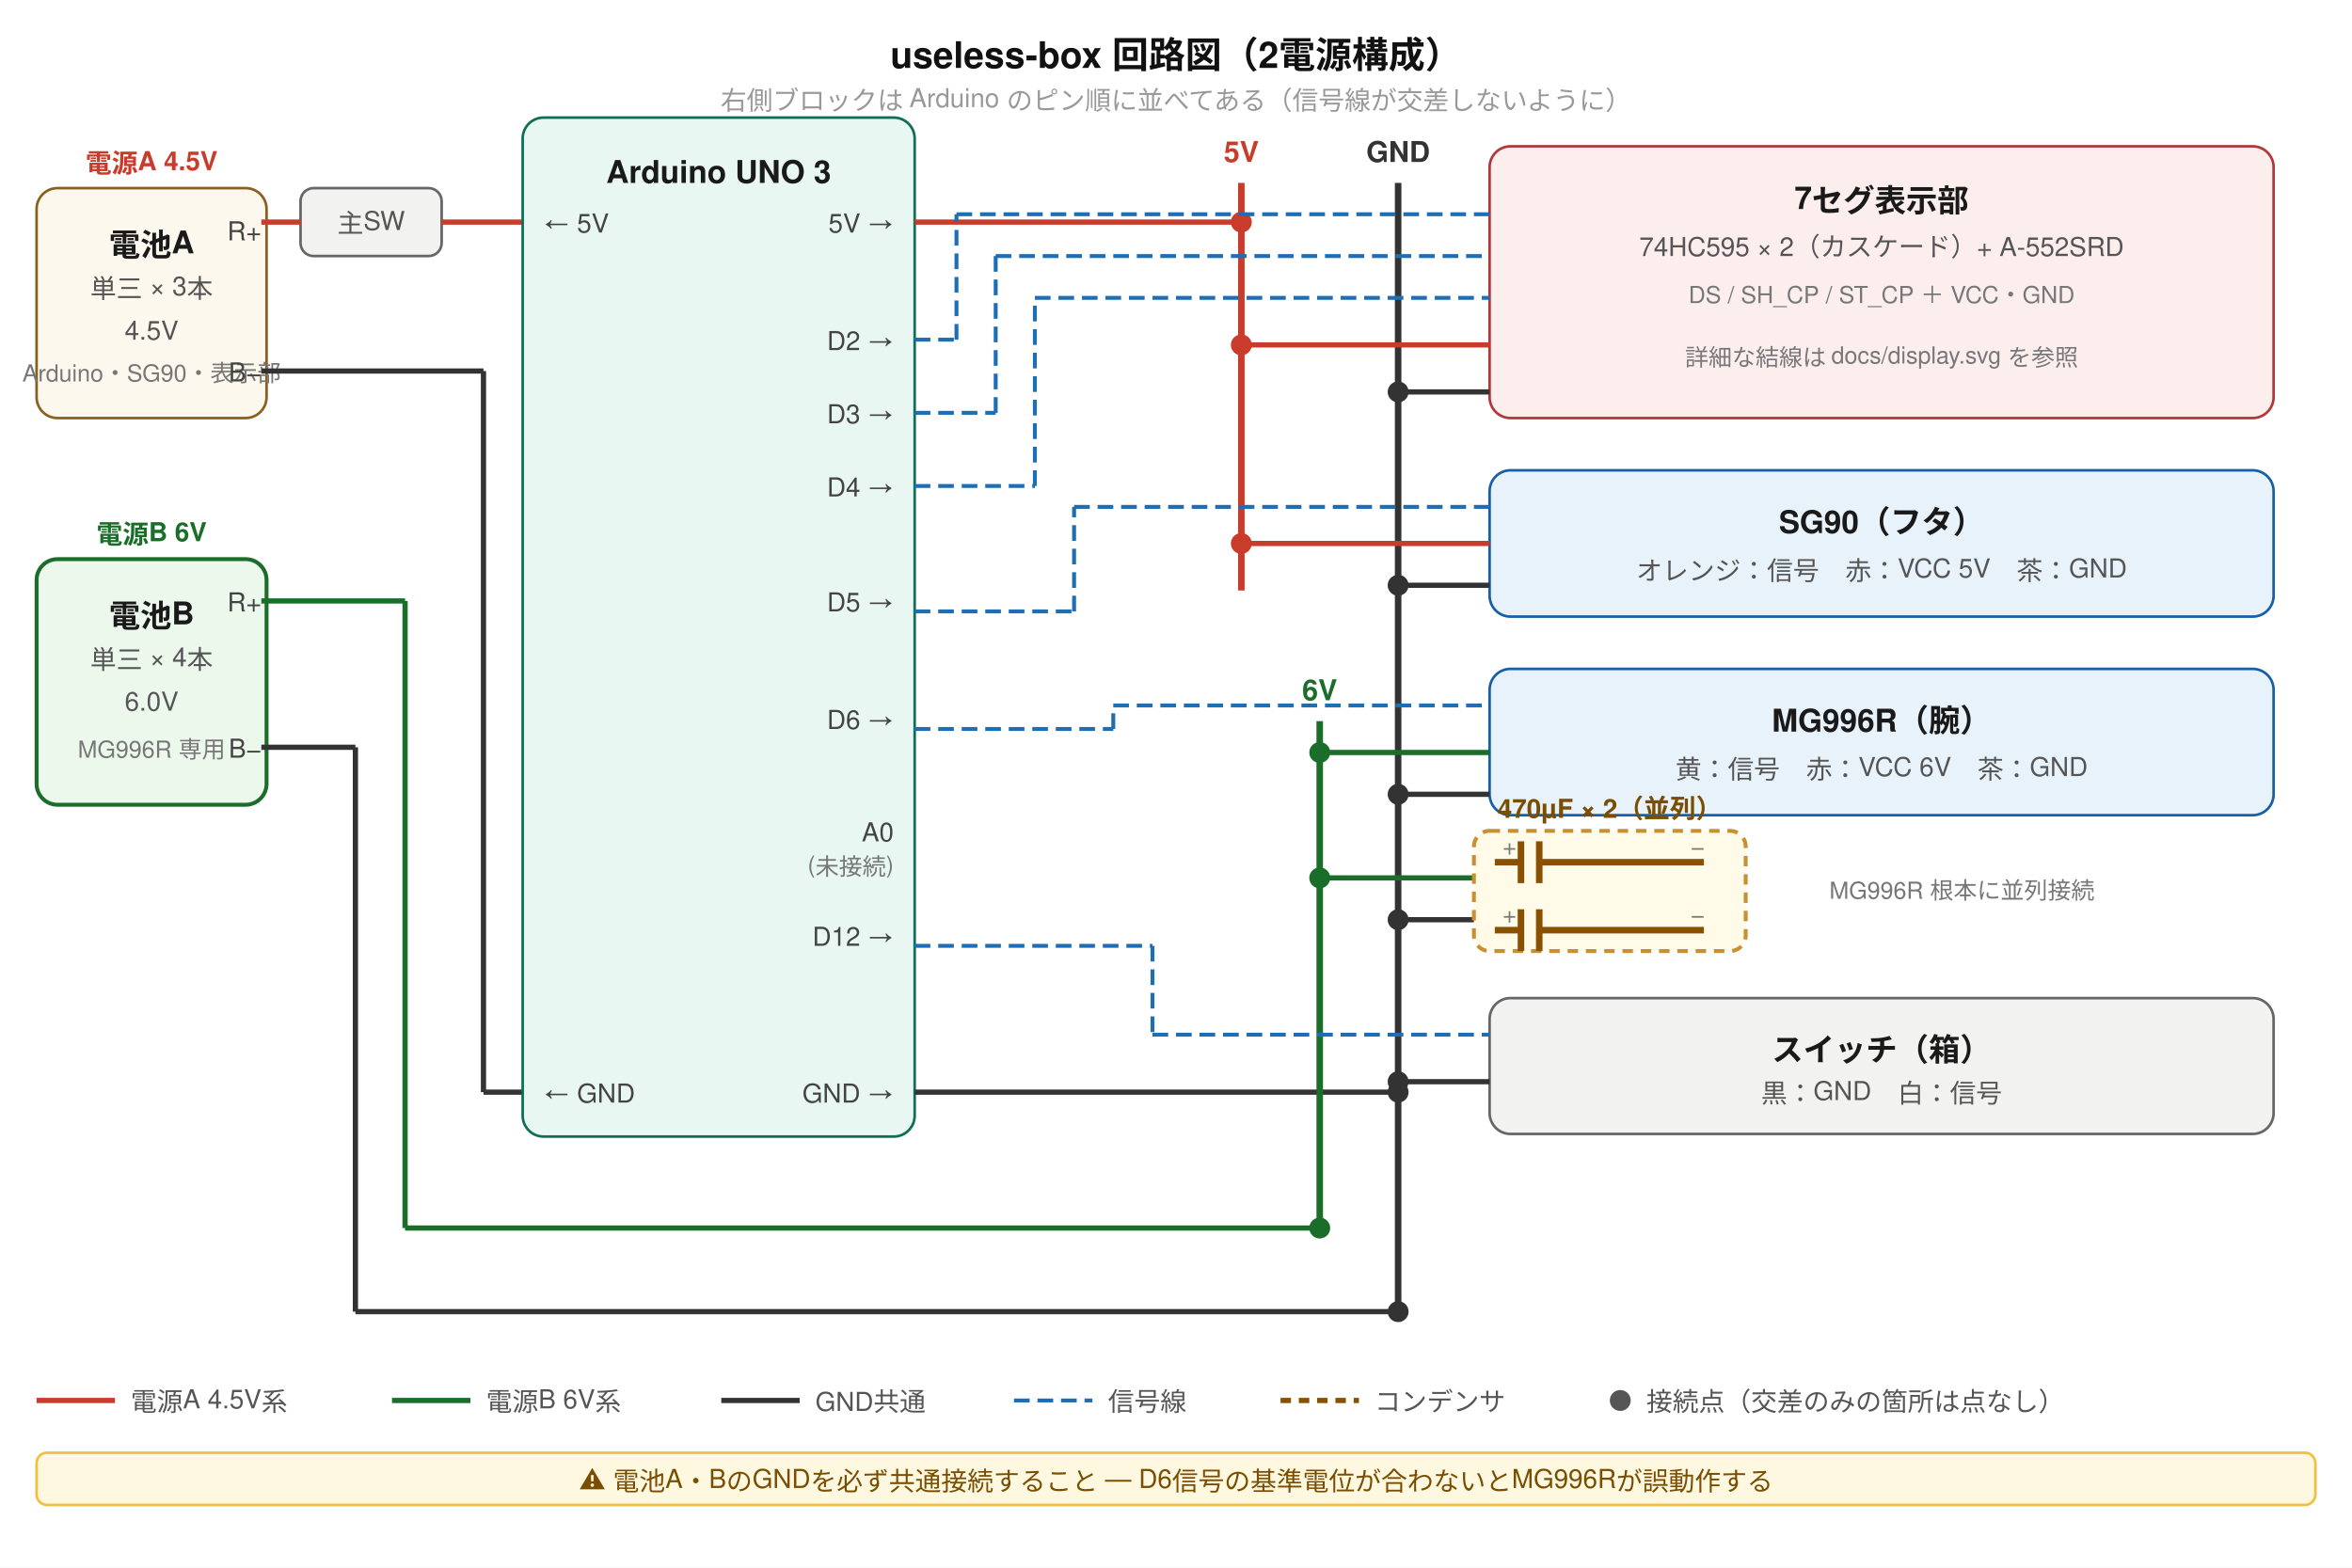
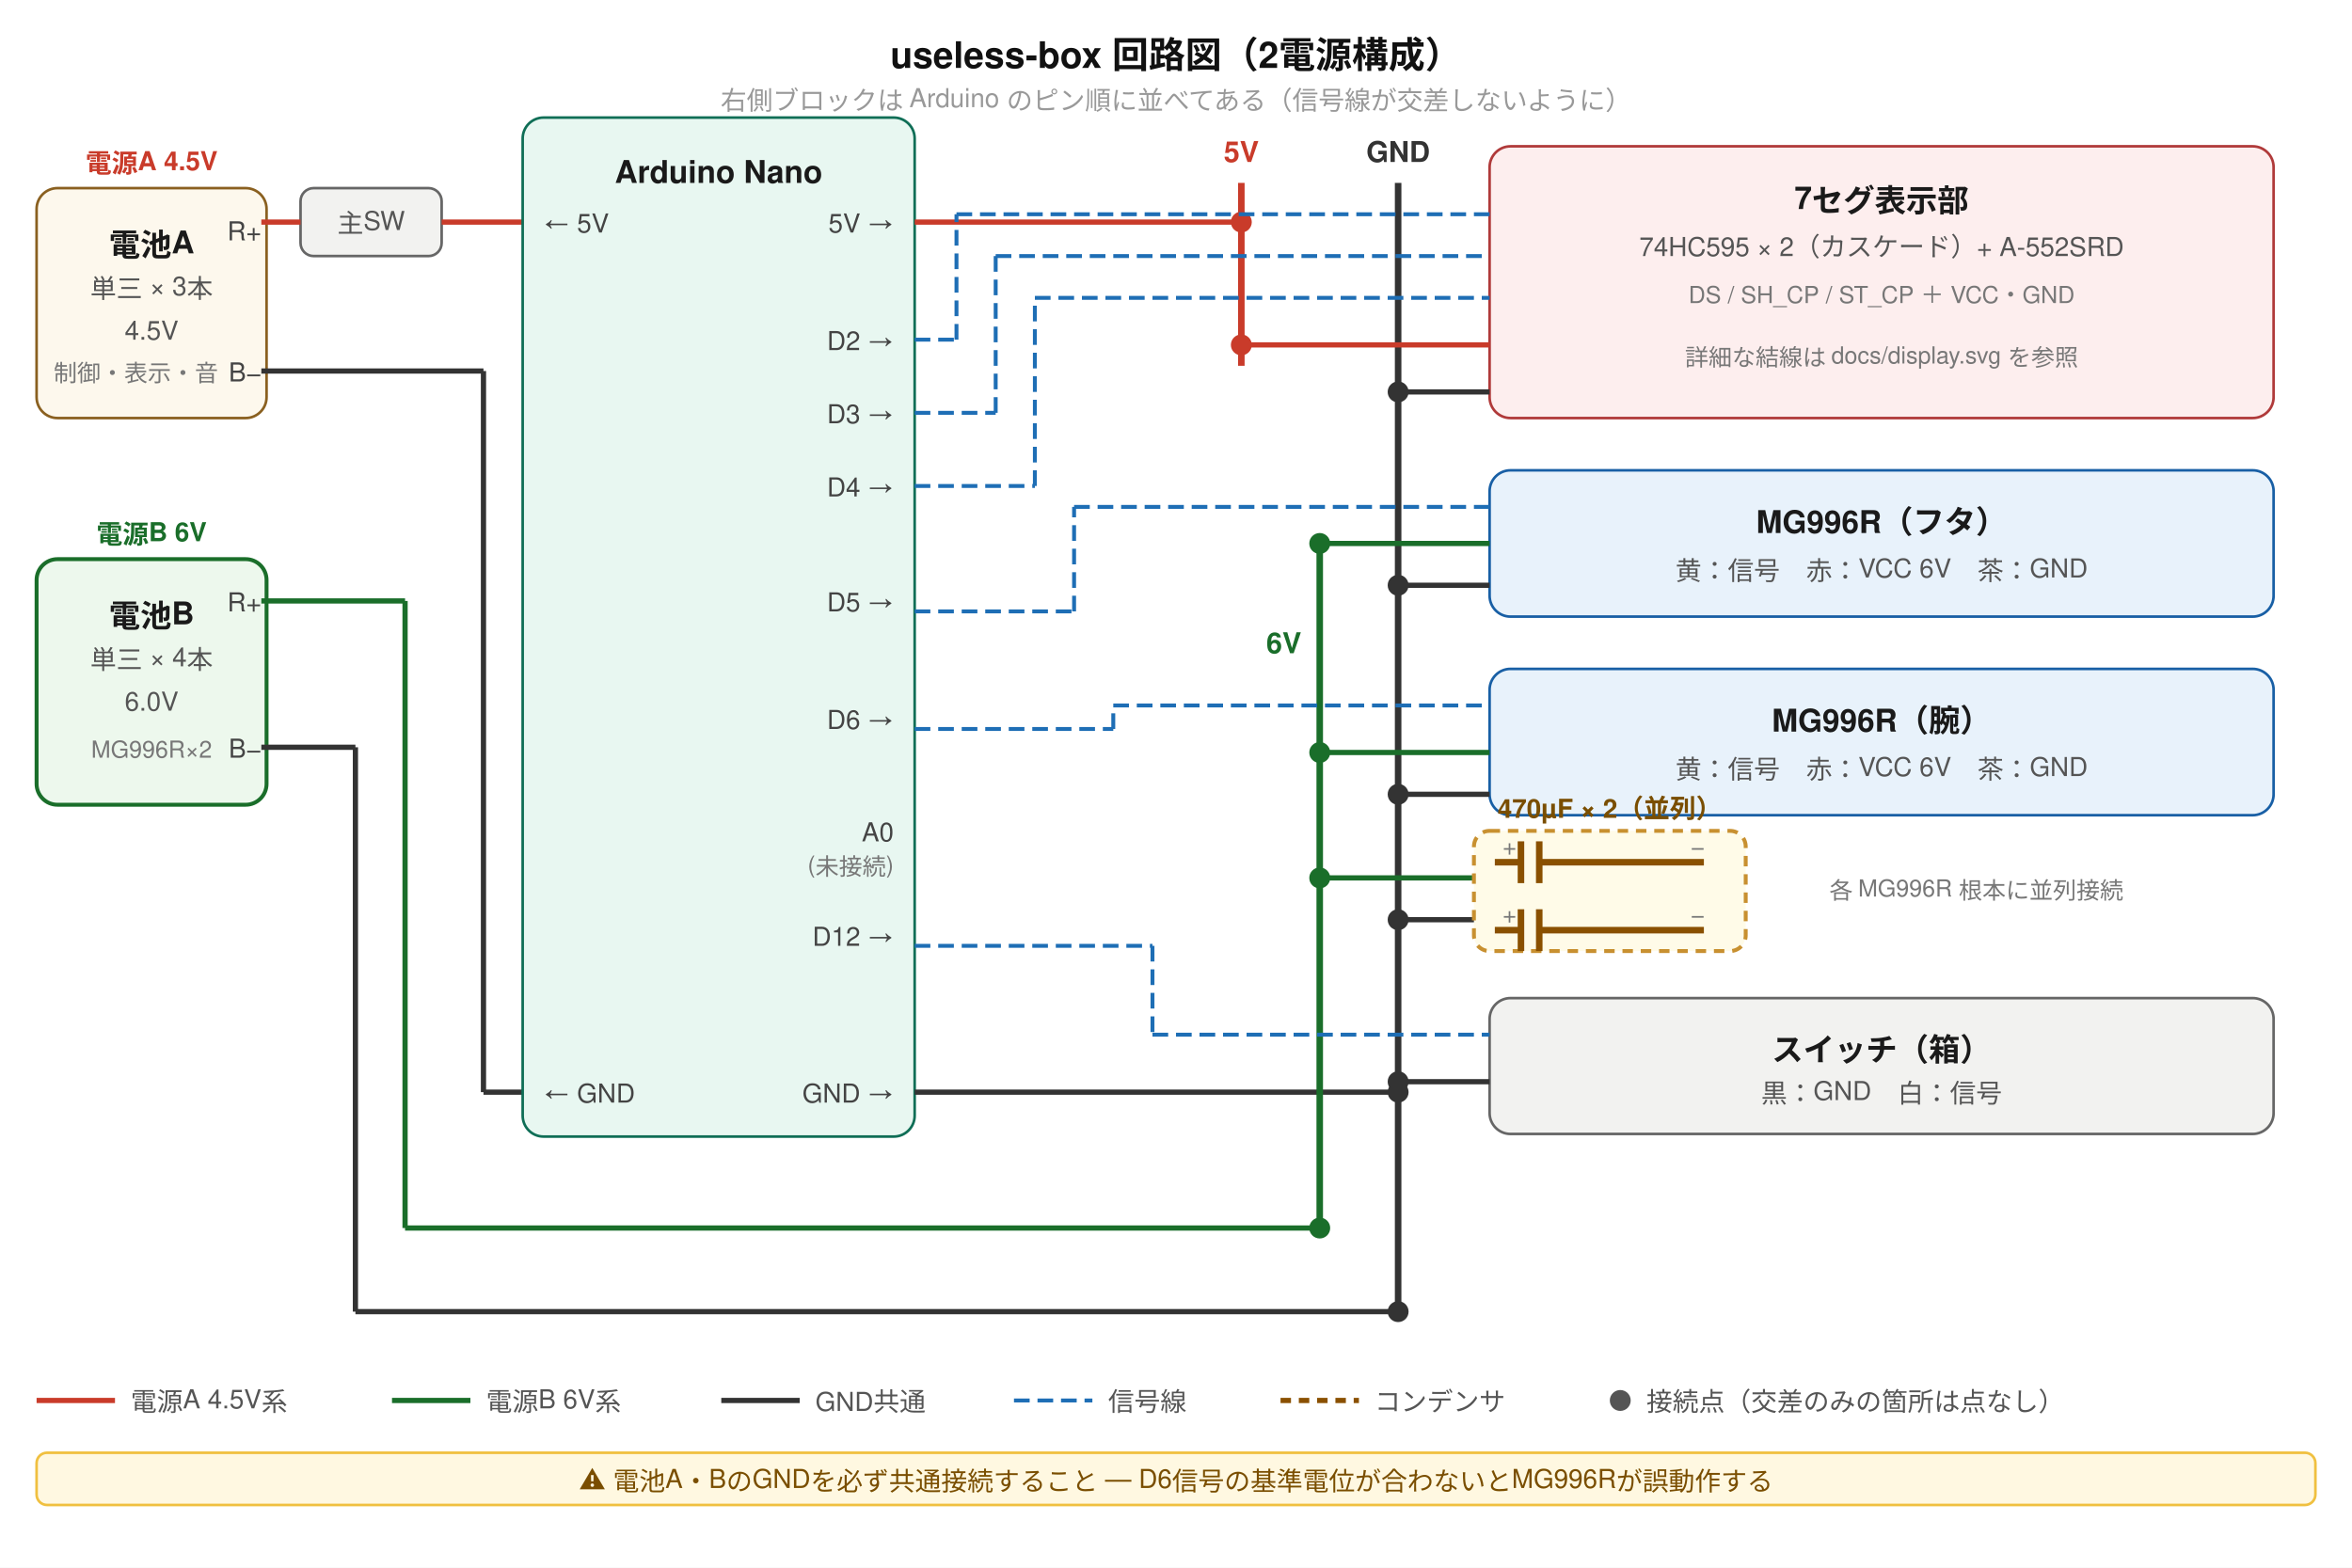
<svg xmlns="http://www.w3.org/2000/svg" viewBox="0 0 900 600">
  <style>
  text { font-family: -apple-system, BlinkMacSystemFont, "Segoe UI", Helvetica, Arial, sans-serif; }
  .tm  { font-size: 12px; font-weight: 600; fill: #1a1a1a; }
  .ts  { font-size: 10px; fill: #555; }
  .tp  { font-size: 10px; fill: #444; }
  .tq  { font-size: 9px;  fill: #777; }
  .tn  { font-size: 10px; font-weight: 700; fill: #7a4e00; }
  .tb  { font-size: 11px; font-weight: 700; }
  .box-ard  { fill: #e8f7f1; stroke: #0F6E56; stroke-width: 1; }
  .box-srv  { fill: #e8f2fb; stroke: #185FA5; stroke-width: 1; }
  .box-sw   { fill: #f2f2f0; stroke: #666;    stroke-width: 1; }
  .box-disp { fill: #fdeeee; stroke: #B03A3A; stroke-width: 1; }
  .box-batA { fill: #fdf8ed; stroke: #8a6020; stroke-width: 1; }
  .box-batB { fill: #edf8ed; stroke: #1a6e2a; stroke-width: 1.5; }
  .w5v     { stroke: #c93b2a; stroke-width: 2;   fill: none; }
  .wbus5v  { stroke: #c93b2a; stroke-width: 2.5; fill: none; }
  .w6v     { stroke: #1a6e2a; stroke-width: 2;   fill: none; }
  .wbus6v  { stroke: #1a6e2a; stroke-width: 2.5; fill: none; }
  .wgnd    { stroke: #333;    stroke-width: 2;   fill: none; }
  .wbusgnd { stroke: #333;    stroke-width: 2.5; fill: none; }
  .wsig    { stroke: #1e6eb5; stroke-width: 1.5; fill: none; stroke-dasharray: 6,3; }
  .cap     { stroke: #8a5000; stroke-width: 2.5; fill: none; }
  .cap-box { fill: #fffbe8; stroke: #c89030; stroke-width: 1.5; stroke-dasharray: 4,3; }
</style>
  <rect width="900" height="600" fill="#ffffff" />
  <text x="450" y="26" text-anchor="middle" font-size="14" font-weight="700" fill="#111">
  useless-box 回路図（2電源構成）
</text>
  <text x="450" y="42" text-anchor="middle" font-size="10" fill="#999">
  右側ブロックは Arduino のピン順に並べてある（信号線が交差しないように）
</text>
  <text x="58" y="66" text-anchor="middle" font-size="10" font-weight="700" fill="#c93b2a">電源A 4.5V</text>
  <rect x="14" y="72" width="88" height="88" rx="8" class="box-batA" />
  <text class="tm" x="58" y="98" text-anchor="middle">電池A</text>
  <text class="ts" x="58" y="114" text-anchor="middle">単三 × 3本</text>
  <text class="ts" x="58" y="130" text-anchor="middle">4.5V</text>
-   <text class="tq" x="58" y="146" text-anchor="middle">Arduino・SG90・表示部</text>
+   <text class="tq" x="52" y="146" text-anchor="middle" font-size="8.5">制御・表示・音</text>
  <text class="tp" x="100" y="92" text-anchor="end" fill="#c93b2a">R+</text>
  <text class="tp" x="100" y="146" text-anchor="end">B−</text>
  <rect x="115" y="72" width="54" height="26" rx="5" class="box-sw" />
  <text class="ts" x="142" y="89" text-anchor="middle">主SW</text>
  <line x1="100" y1="85" x2="115" y2="85" class="w5v" />
  <line x1="169" y1="85" x2="200" y2="85" class="w5v" />
  <line x1="100" y1="142" x2="185" y2="142" class="wgnd" />
  <line x1="185" y1="142" x2="185" y2="418" class="wgnd" />
  <line x1="185" y1="418" x2="200" y2="418" class="wgnd" />
  <text x="58" y="208" text-anchor="middle" font-size="10" font-weight="700" fill="#1a6e2a">電源B 6V</text>
  <rect x="14" y="214" width="88" height="94" rx="8" class="box-batB" />
  <text class="tm" x="58" y="240" text-anchor="middle">電池B</text>
  <text class="ts" x="58" y="256" text-anchor="middle">単三 × 4本</text>
  <text class="ts" x="58" y="272" text-anchor="middle">6.0V</text>
-   <text class="tq" x="58" y="290" text-anchor="middle">MG996R 専用</text>
+   <text class="tq" x="58" y="290" text-anchor="middle">MG996R×2</text>
  <text class="tp" x="100" y="234" text-anchor="end" fill="#1a6e2a">R+</text>
  <text class="tp" x="100" y="290" text-anchor="end">B−</text>
  <line x1="100" y1="230" x2="155" y2="230" class="w6v" />
  <line x1="155" y1="230" x2="155" y2="470" class="w6v" />
  <line x1="155" y1="470" x2="505" y2="470" class="w6v" />
  <line x1="100" y1="286" x2="136" y2="286" class="wgnd" />
  <line x1="136" y1="286" x2="136" y2="502" class="wgnd" />
  <line x1="136" y1="502" x2="535" y2="502" class="wgnd" />
  <circle cx="505" cy="470" r="4" fill="#1a6e2a" />
  <circle cx="535" cy="502" r="4" fill="#333" />
  <rect x="200" y="45" width="150" height="390" rx="8" class="box-ard" />
-   <text class="tm" x="275" y="70" text-anchor="middle">Arduino UNO 3</text>
+   <text class="tm" x="275" y="70" text-anchor="middle">Arduino Nano</text>
  <text class="tp" x="208" y="89" fill="#c93b2a">← 5V</text>
  <text class="tp" x="208" y="422">← GND</text>
  <text class="tp" x="342" y="89" text-anchor="end">5V  →</text>
  <text class="tp" x="342" y="134" text-anchor="end">D2  →</text>
  <text class="tp" x="342" y="162" text-anchor="end">D3  →</text>
  <text class="tp" x="342" y="190" text-anchor="end">D4  →</text>
  <text class="tp" x="342" y="234" text-anchor="end">D5  →</text>
  <text class="tp" x="342" y="279" text-anchor="end">D6  →</text>
  <text class="tp" x="342" y="322" text-anchor="end">A0</text>
  <text class="tq" x="342" y="334" text-anchor="end">(未接続)</text>
  <text class="tp" x="342" y="362" text-anchor="end">D12 →</text>
  <text class="tp" x="342" y="422" text-anchor="end">GND →</text>
  <line x1="350" y1="85" x2="475" y2="85" class="w5v" />
  <circle cx="475" cy="85" r="4" fill="#c93b2a" />
  <line x1="350" y1="418" x2="535" y2="418" class="wgnd" />
  <circle cx="535" cy="418" r="4" fill="#333" />
-   <line x1="475" y1="70" x2="475" y2="226" class="wbus5v" />
+   <line x1="475" y1="70" x2="475" y2="140" class="wbus5v" />
  <text class="tb" x="475" y="62" text-anchor="middle" fill="#c93b2a">5V</text>
-   <line x1="505" y1="276" x2="505" y2="470" class="wbus6v" />
-   <text class="tb" x="505" y="268" text-anchor="middle" fill="#1a6e2a">6V</text>
+   <line x1="505" y1="208" x2="505" y2="470" class="wbus6v" />
+   <text class="tb" x="498" y="250" text-anchor="end" fill="#1a6e2a">6V</text>
  <line x1="535" y1="70" x2="535" y2="502" class="wbusgnd" />
  <text class="tb" x="535" y="62" text-anchor="middle" fill="#333">GND</text>
  <rect x="570" y="56" width="300" height="104" rx="8" class="box-disp" />
  <text class="tm" x="720" y="80" text-anchor="middle">7セグ表示部</text>
  <text class="ts" x="720" y="98" text-anchor="middle">74HC595 × 2（カスケード）+ A-552SRD</text>
  <text class="tq" x="720" y="116" text-anchor="middle">DS / SH_CP / ST_CP ＋ VCC・GND</text>
  <text class="tq" x="720" y="140" text-anchor="middle" fill="#B03A3A">詳細な結線は docs/display.svg を参照</text>
  <line x1="350" y1="130" x2="366" y2="130" class="wsig" />
  <line x1="366" y1="130" x2="366" y2="82" class="wsig" />
  <line x1="366" y1="82" x2="570" y2="82" class="wsig" />
  <line x1="350" y1="158" x2="381" y2="158" class="wsig" />
  <line x1="381" y1="158" x2="381" y2="98" class="wsig" />
  <line x1="381" y1="98" x2="570" y2="98" class="wsig" />
  <line x1="350" y1="186" x2="396" y2="186" class="wsig" />
  <line x1="396" y1="186" x2="396" y2="114" class="wsig" />
  <line x1="396" y1="114" x2="570" y2="114" class="wsig" />
  <line x1="475" y1="132" x2="570" y2="132" class="w5v" />
  <circle cx="475" cy="132" r="4" fill="#c93b2a" />
  <line x1="535" y1="150" x2="570" y2="150" class="wgnd" />
  <circle cx="535" cy="150" r="4" fill="#333" />
  <rect x="570" y="180" width="300" height="56" rx="8" class="box-srv" />
-   <text class="tm" x="720" y="204" text-anchor="middle">SG90（フタ）</text>
-   <text class="ts" x="720" y="222" text-anchor="middle">オレンジ：信号　赤：VCC 5V　茶：GND</text>
+   <text class="tm" x="720" y="204" text-anchor="middle">MG996R（フタ）</text>
+   <text class="ts" x="720" y="222" text-anchor="middle">黄：信号　赤：VCC 6V　茶：GND</text>
  <line x1="350" y1="234" x2="411" y2="234" class="wsig" />
  <line x1="411" y1="234" x2="411" y2="194" class="wsig" />
  <line x1="411" y1="194" x2="570" y2="194" class="wsig" />
-   <line x1="475" y1="208" x2="570" y2="208" class="w5v" />
-   <circle cx="475" cy="208" r="4" fill="#c93b2a" />
+   <line x1="505" y1="208" x2="570" y2="208" class="w6v" />
+   <circle cx="505" cy="208" r="4" fill="#1a6e2a" />
  <line x1="535" y1="224" x2="570" y2="224" class="wgnd" />
  <circle cx="535" cy="224" r="4" fill="#333" />
  <rect x="570" y="256" width="300" height="56" rx="8" class="box-srv" />
  <text class="tm" x="720" y="280" text-anchor="middle">MG996R（腕）</text>
  <text class="ts" x="720" y="298" text-anchor="middle">黄：信号　赤：VCC 6V　茶：GND</text>
  <line x1="350" y1="279" x2="426" y2="279" class="wsig" />
  <line x1="426" y1="279" x2="426" y2="270" class="wsig" />
  <line x1="426" y1="270" x2="570" y2="270" class="wsig" />
  <line x1="505" y1="288" x2="570" y2="288" class="w6v" />
  <circle cx="505" cy="288" r="4" fill="#1a6e2a" />
  <line x1="535" y1="304" x2="570" y2="304" class="wgnd" />
  <circle cx="535" cy="304" r="4" fill="#333" />
  <circle cx="505" cy="336" r="4" fill="#1a6e2a" />
  <line x1="505" y1="336" x2="572" y2="336" class="w6v" />
  <circle cx="535" cy="352" r="4" fill="#333" />
  <line x1="652" y1="352" x2="535" y2="352" class="wgnd" />
  <line x1="572" y1="330" x2="572" y2="356" class="w6v" />
  <line x1="652" y1="330" x2="652" y2="356" class="wgnd" />
  <rect x="564" y="318" width="104" height="46" rx="6" class="cap-box" />
  <text class="tn" x="616" y="313" text-anchor="middle">470µF × 2（並列）</text>
  <line x1="572" y1="330" x2="582" y2="330" class="cap" />
  <line x1="582" y1="322" x2="582" y2="338" class="cap" />
  <line x1="589" y1="322" x2="589" y2="338" class="cap" />
  <line x1="589" y1="330" x2="652" y2="330" class="cap" />
  <text class="tq" x="575" y="327" fill="#8a5000">+</text>
  <text class="tq" x="647" y="327">−</text>
  <line x1="572" y1="356" x2="582" y2="356" class="cap" />
  <line x1="582" y1="348" x2="582" y2="364" class="cap" />
  <line x1="589" y1="348" x2="589" y2="364" class="cap" />
  <line x1="589" y1="356" x2="652" y2="356" class="cap" />
  <text class="tq" x="575" y="353" fill="#8a5000">+</text>
  <text class="tq" x="647" y="353">−</text>
-   <text class="tq" x="700" y="344" fill="#8a5000">MG996R 根本に並列接続</text>
+   <text class="tq" x="700" y="344" fill="#8a5000">各 MG996R 根本に並列接続</text>
  <rect x="570" y="382" width="300" height="52" rx="8" class="box-sw" />
  <text class="tm" x="720" y="406" text-anchor="middle">スイッチ（箱）</text>
  <text class="ts" x="720" y="422" text-anchor="middle">黒：GND　白：信号</text>
  <line x1="350" y1="362" x2="441" y2="362" class="wsig" />
  <line x1="441" y1="362" x2="441" y2="396" class="wsig" />
  <line x1="441" y1="396" x2="570" y2="396" class="wsig" />
  <line x1="535" y1="414" x2="570" y2="414" class="wgnd" />
  <circle cx="535" cy="414" r="4" fill="#333" />
  <line x1="14" y1="536" x2="44" y2="536" class="w5v" />
  <text class="ts" x="50" y="540">電源A 4.5V系</text>
  <line x1="150" y1="536" x2="180" y2="536" class="w6v" />
  <text class="ts" x="186" y="540">電源B 6V系</text>
  <line x1="276" y1="536" x2="306" y2="536" class="wgnd" />
  <text class="ts" x="312" y="540">GND共通</text>
  <line x1="388" y1="536" x2="418" y2="536" class="wsig" />
  <text class="ts" x="424" y="540">信号線</text>
  <line x1="490" y1="536" x2="520" y2="536" stroke="#8a5000" stroke-width="2" stroke-dasharray="4,3" fill="none" />
  <text class="ts" x="526" y="540">コンデンサ</text>
  <circle cx="620" cy="536" r="4" fill="#555" />
  <text class="ts" x="630" y="540">接続点（交差のみの箇所は点なし）</text>
  <rect x="14" y="556" width="872" height="20" rx="4" fill="#fff8e1" stroke="#f0c040" stroke-width="1" />
  <text x="450" y="570" text-anchor="middle" font-size="10" fill="#7a4e00">
  ⚠ 電池A・BのGNDを必ず共通接続すること — D6信号の基準電位が合わないとMG996Rが誤動作する
</text>
</svg>
